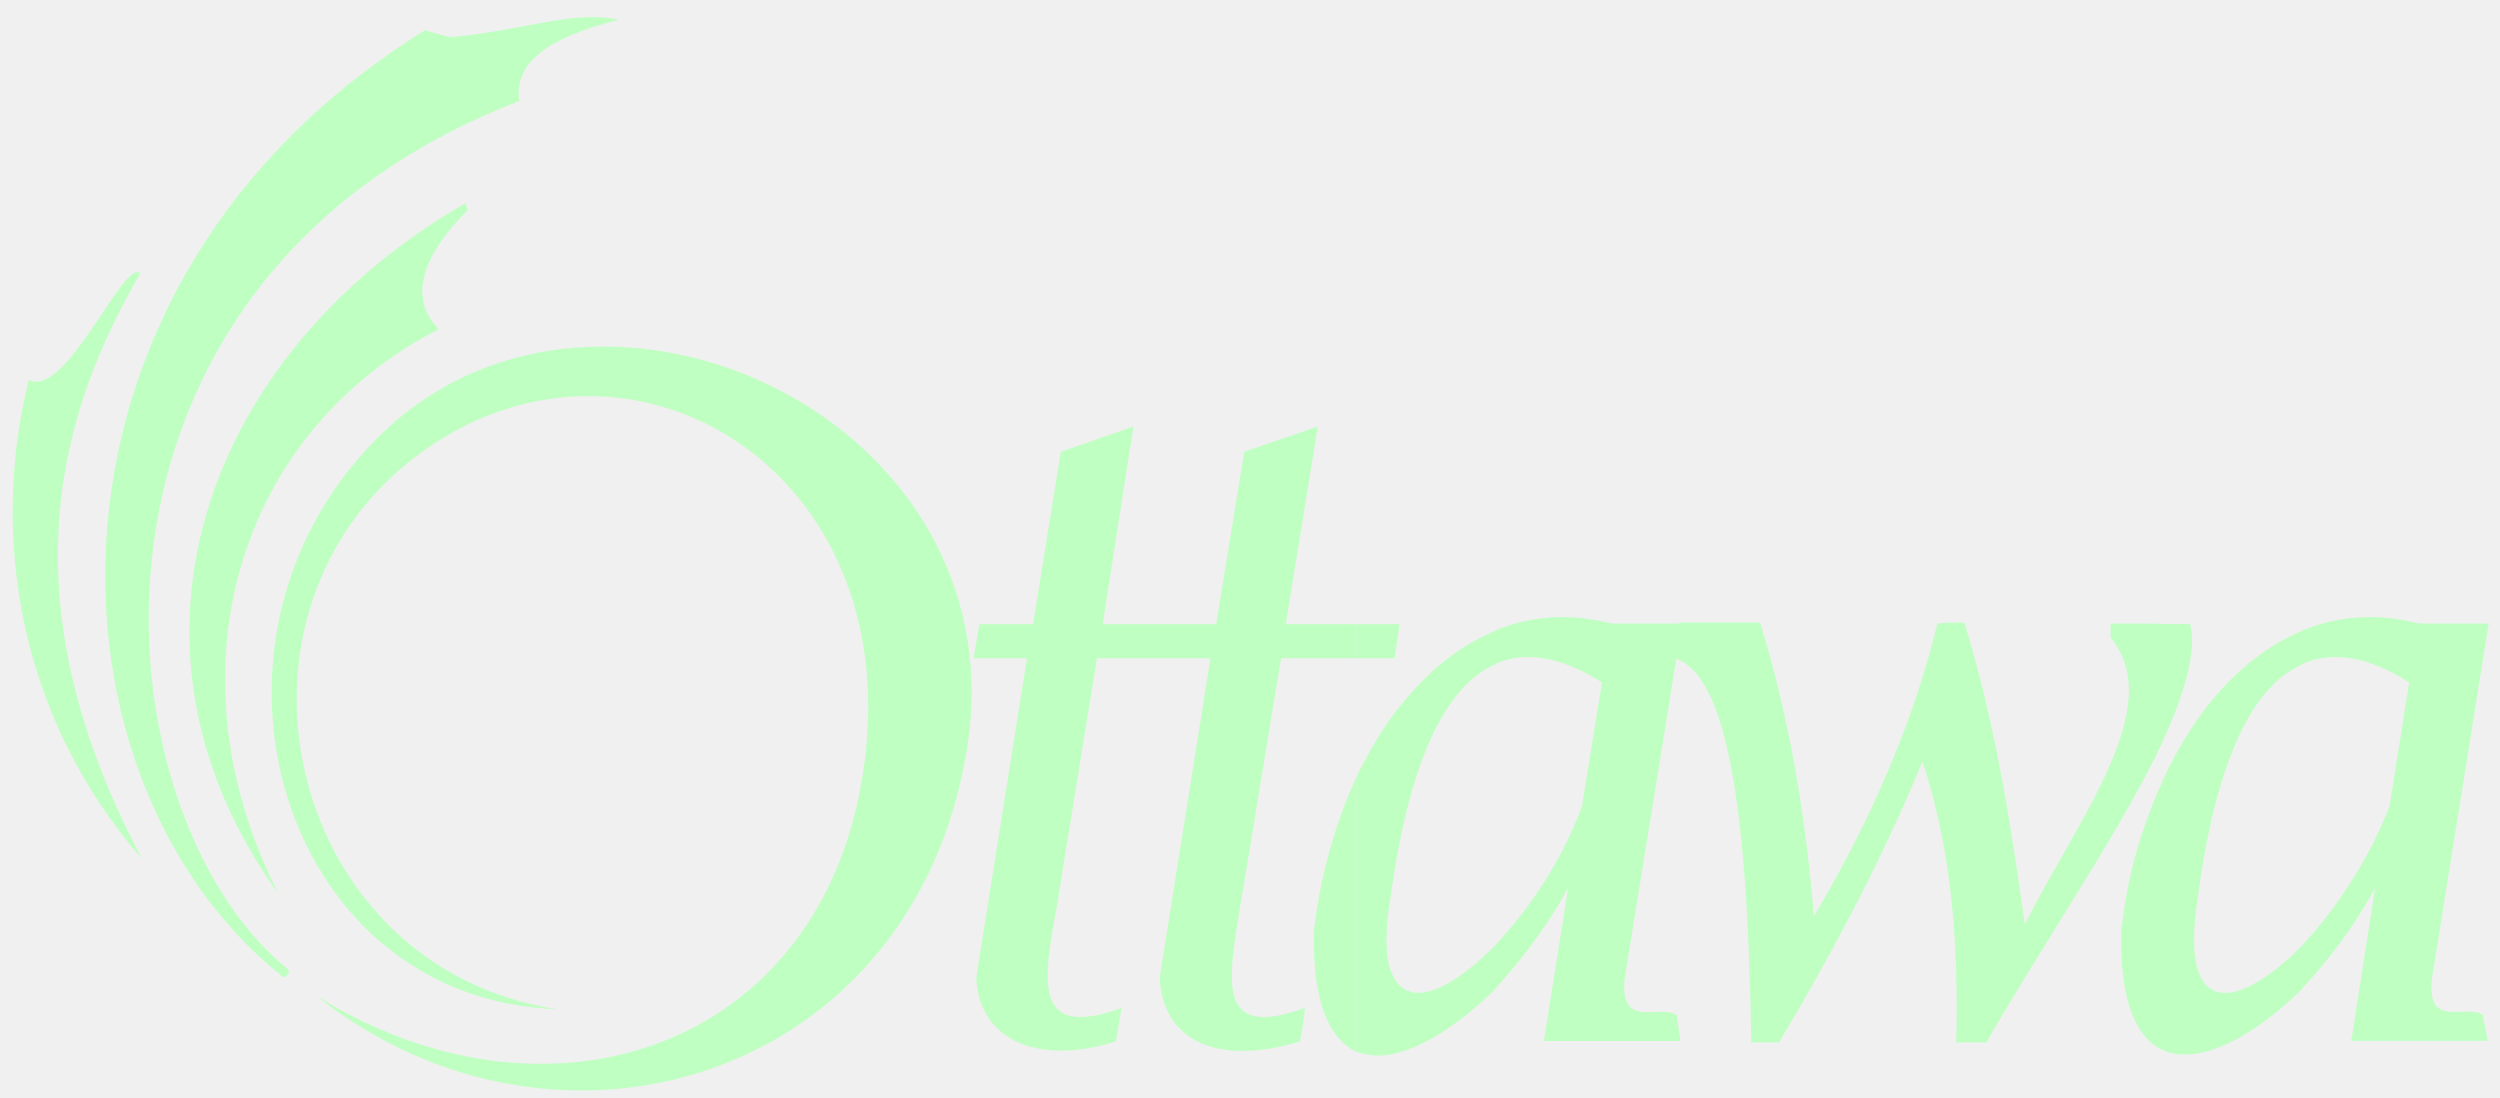
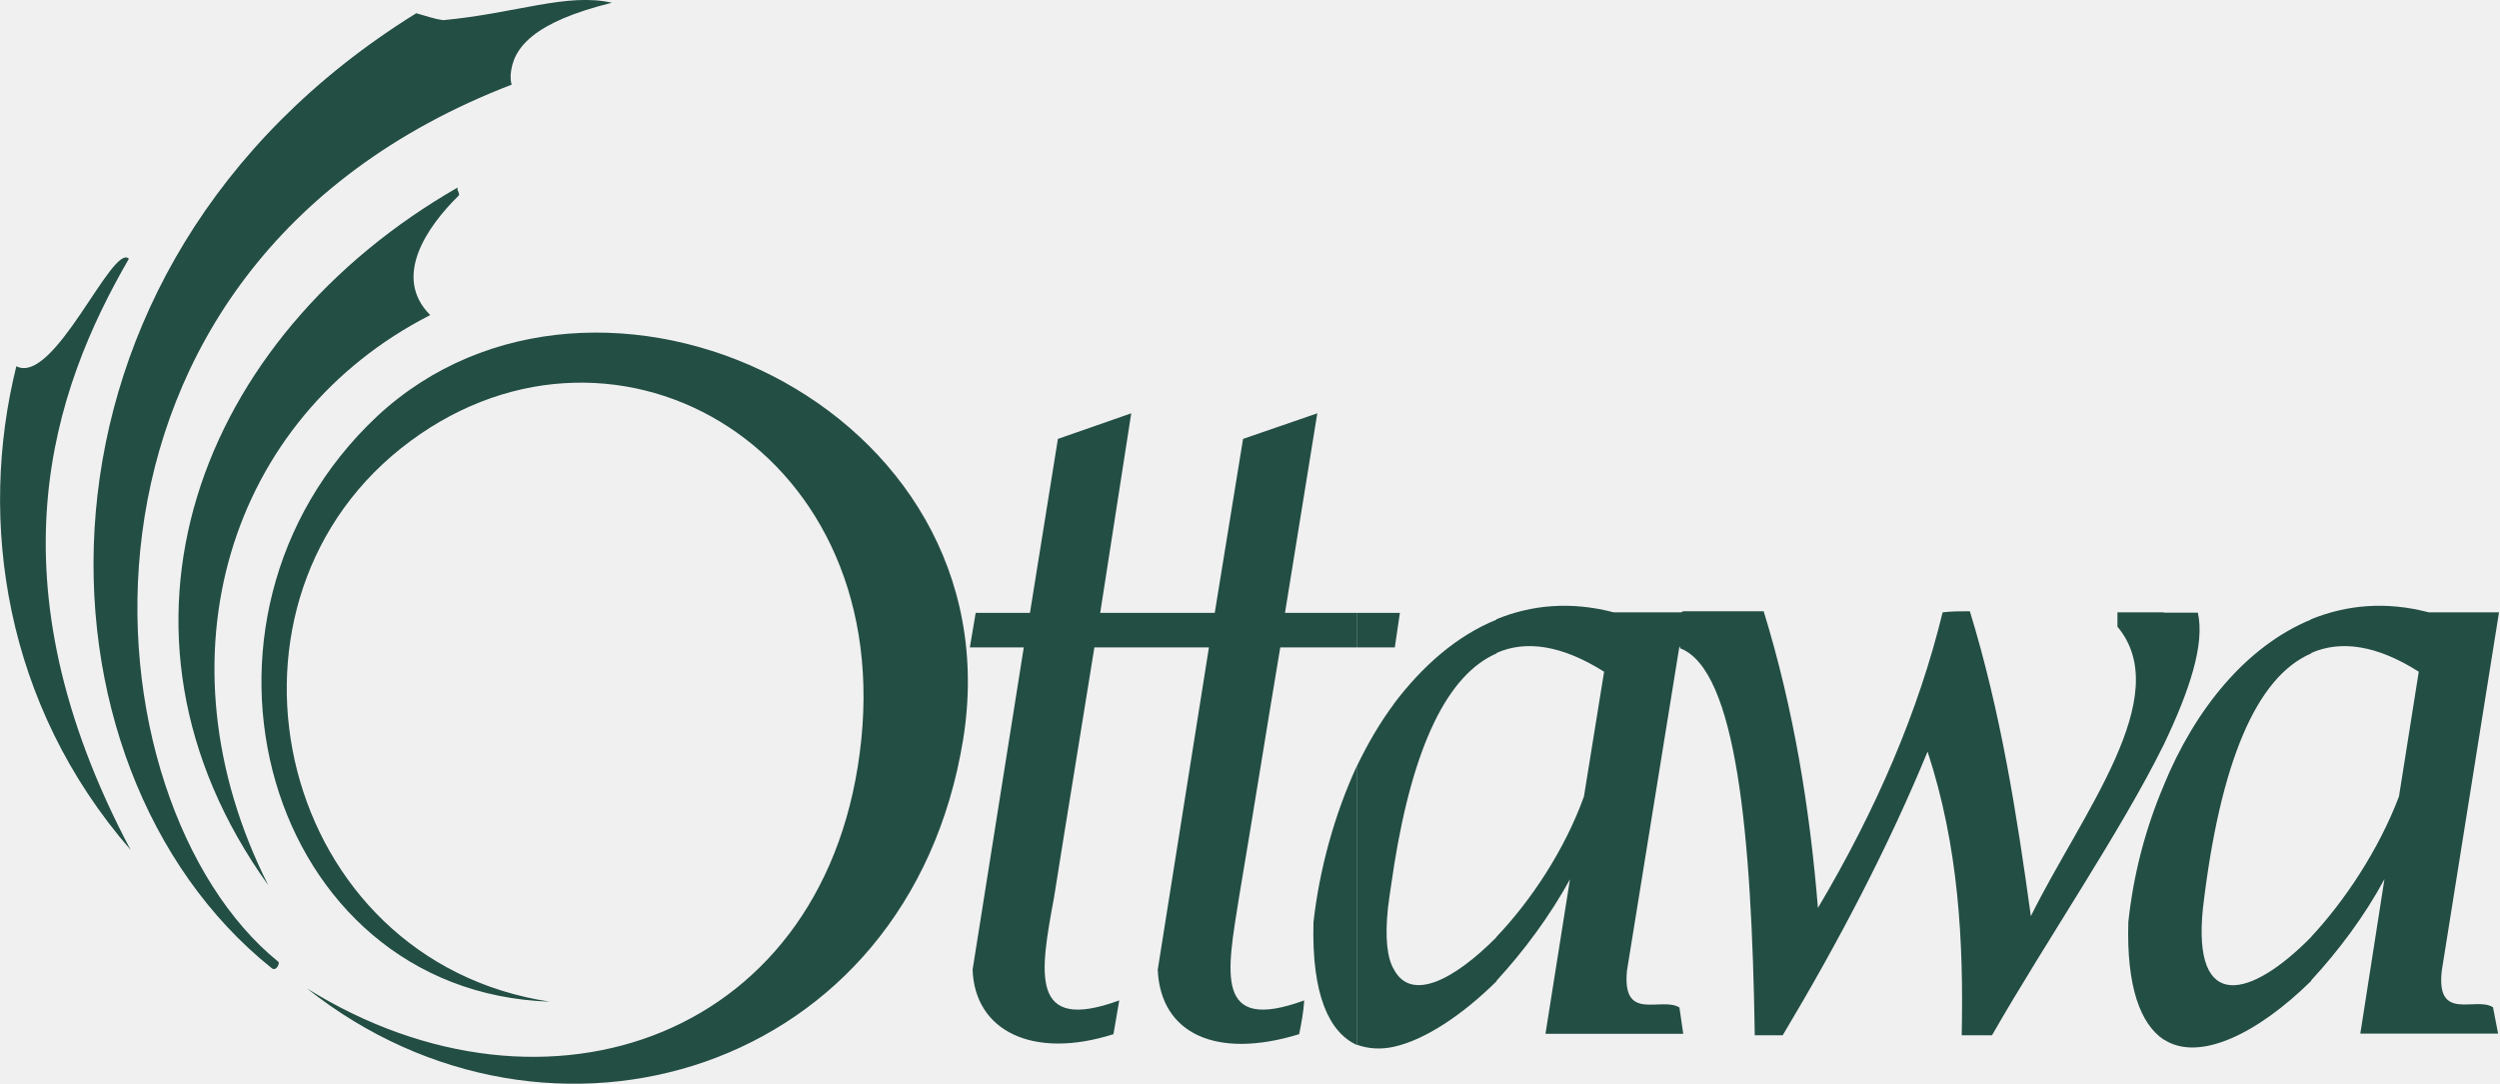
- <svg xmlns="http://www.w3.org/2000/svg" width="139" height="61" viewBox="0 0 139 61" fill="none">
-   <g clip-path="url(#clip0_477_11558)">
-     <path d="M15.48 49.701C5.41 35.671 11.61 19.471 25.94 11.261C25.79 11.371 26.11 11.641 25.94 11.751C24.23 13.441 22.3 16.201 24.4 18.301C13.38 23.931 9.13 37.121 15.48 49.701Z" fill="#BFFFC2" />
-     <path d="M34.41 1.101C30.09 2.171 28.93 3.581 28.83 5.101C28.83 5.271 28.83 5.441 28.89 5.611C2.54 15.751 5.25 45.191 16.03 53.911C16.14 53.971 15.92 54.491 15.65 54.251C1.92 43.261 0.93 15.751 23.63 1.681C24.06 1.791 24.61 2.001 25.13 2.061C29.15 1.681 31.93 0.541 34.41 1.101Z" fill="#BFFFC2" />
-     <path d="M7.91 47.781C-0 32.891 3.59 22.471 7.8 15.201C6.9 14.301 3.69 22.191 1.6 21.121C-0.52 29.631 0.94 39.771 7.91 47.771" fill="#BFFFC2" />
-     <path d="M75.44 43.151C74.22 45.801 73.39 48.801 73.06 51.731C72.95 55.771 73.94 57.801 75.44 58.491V43.151ZM75.44 34.701V36.601H71.23C70.46 41.181 69.73 45.801 68.96 50.351C68.3 54.521 67.57 57.861 72.55 56.041C72.51 56.661 72.4 57.281 72.27 57.901C67.69 59.311 64.63 57.861 64.48 54.351L67.3 36.601H60.99C60.26 41.181 59.49 45.801 58.77 50.351C58 54.521 57.38 57.861 62.36 56.041C62.25 56.661 62.15 57.281 62.04 57.901C57.61 59.311 54.4 57.731 54.28 54.351L57.1 36.601H54.13L54.45 34.701H57.44L58.98 25.121L63.02 23.711L61.31 34.701H67.62L69.18 25.121L73.27 23.711L71.49 34.701H75.43H75.44ZM30.99 56.111C16.1 53.861 11.5 34.631 22.8 25.631C34.09 16.671 49.82 25.291 48.15 41.671C46.48 58.081 30.82 63.601 17.61 55.381C30.94 65.971 50.76 60.111 53.76 41.671C56.73 23.251 33.55 12.641 21.48 23.871C9.52 35.081 15.34 55.591 31 56.111M77.5 39.701V48.621C77.39 49.391 77.26 50.141 77.16 50.971C76.99 52.621 77.12 53.731 77.5 54.351V58.591C76.77 58.761 76.04 58.701 75.45 58.481V43.141C76.05 41.901 76.71 40.761 77.5 39.701ZM77.5 36.601H75.45V34.701H77.5V36.601ZM77.5 36.601H77.54L77.82 34.701H77.5V36.601ZM83.15 52.561V54.981C81.27 56.841 79.21 58.211 77.5 58.591V54.351C78.44 56.101 80.75 54.971 83.15 52.551M83.15 35.071V36.931C80.43 38.111 78.55 42.061 77.5 48.611V39.691C79.04 37.661 80.92 35.971 83.15 35.071ZM119.9 44.211C118.89 46.581 118.23 49.111 117.95 51.721C117.84 55.311 118.63 57.351 119.9 58.201V44.211ZM119.9 34.691V41.961C117.53 46.751 113.48 52.661 110.44 57.961H108.77C108.88 52.781 108.6 47.541 106.89 42.341C104.73 47.581 102.01 52.781 98.91 57.961H97.37C97.2 46.861 96.36 37.831 93.26 36.651C93.26 36.591 93.22 36.541 93.22 36.541L90.33 54.401C90.05 57.271 92.21 55.811 93.22 56.431L93.43 57.881H85.84L87.19 49.371C86.08 51.401 84.64 53.331 83.15 54.951V52.531C85.03 50.561 86.91 47.741 87.96 44.811L89.07 37.941C86.74 36.471 84.75 36.191 83.14 36.911V35.051C85.07 34.261 87.22 34.051 89.6 34.671H93.32L93.43 34.611H97.86C99.53 40.021 100.41 45.541 100.85 50.951C104.06 45.541 106.39 40.131 107.72 34.671C108.21 34.611 108.7 34.611 109.22 34.611C110.93 40.191 111.81 45.821 112.58 51.401C115.4 45.711 120.56 39.291 117.35 35.461V34.671H119.9V34.691ZM119.9 41.961C121.33 38.971 122.17 36.421 121.78 34.691H119.9V41.961ZM128.03 35.071V36.931C124.99 38.231 123 42.961 122.06 50.961C121.46 56.781 124.71 55.921 128.03 52.541V54.961C125.1 57.851 121.85 59.471 119.9 58.191V44.201C121.61 40.031 124.43 36.541 128.03 35.061M128.03 54.951V52.531C129.87 50.561 131.75 47.741 132.86 44.811L133.95 37.941C131.64 36.471 129.65 36.191 128.02 36.911V35.051C129.97 34.261 132.13 34.051 134.5 34.671H138.37L135.22 54.391C134.88 57.261 137.1 55.801 138.04 56.421L138.32 57.871H130.73L132.06 49.361C130.97 51.391 129.52 53.321 128.02 54.941" fill="#BFFFC2" />
-   </g>
-   <defs>
-     <clipPath id="clip0_477_11558">
-       <rect width="137.67" height="59.69" fill="white" transform="translate(0.699707 0.951172)" />
-     </clipPath>
-   </defs>
+ <svg xmlns="http://www.w3.org/2000/svg" id="Layer_1" viewBox="0 0 137.67 59.69">
+   <rect y="0" width="137.67" height="59.69" fill="none" />
+   <path d="m14.78,48.75c-10.07-14.03-3.87-30.23,10.46-38.44-.15.11.17.38,0,.49-1.71,1.69-3.64,4.45-1.54,6.55-11.02,5.63-15.27,18.82-8.92,31.4Z" fill="#234e44" />
+   <path d="m33.71.15c-4.32,1.07-5.48,2.48-5.58,4,0,.17,0,.34.06.51C1.84,14.8,4.55,44.24,15.33,52.96c.11.06-.11.58-.38.34C1.22,42.31.23,14.8,22.93.73c.43.11.98.32,1.5.38,4.02-.38,6.8-1.52,9.28-.96Z" fill="#234e44" />
+   <path d="m7.21,46.83c-7.91-14.89-4.32-25.31-.11-32.58-.9-.9-4.11,6.99-6.2,5.92-2.12,8.51-.66,18.65,6.31,26.65" fill="#234e44" />
+   <path d="m74.74,42.2c-1.22,2.65-2.05,5.65-2.38,8.58-.11,4.04.88,6.07,2.38,6.76v-15.34Zm0-8.45v1.9h-4.21c-.77,4.58-1.5,9.2-2.27,13.75-.66,4.17-1.39,7.51,3.59,5.69-.04.62-.15,1.24-.28,1.86-4.58,1.41-7.64-.04-7.79-3.55l2.82-17.75h-6.31c-.73,4.58-1.5,9.2-2.22,13.75-.77,4.17-1.39,7.51,3.59,5.69-.11.62-.21,1.24-.32,1.86-4.43,1.41-7.64-.17-7.76-3.55l2.82-17.75h-2.97l.32-1.9h2.99l1.54-9.58,4.04-1.41-1.71,10.99h6.31l1.56-9.58,4.09-1.41-1.78,10.99h3.95Zm-44.45,21.41c-14.89-2.25-19.49-21.48-8.19-30.48,11.29-8.96,27.02-.34,25.35,16.04-1.67,16.41-17.33,21.93-30.54,13.71,13.33,10.59,33.15,4.73,36.15-13.71,2.97-18.42-20.21-29.03-32.28-17.8-11.96,11.21-6.14,31.72,9.52,32.24m46.5-16.41v8.92c-.11.77-.24,1.52-.34,2.35-.17,1.65-.04,2.76.34,3.38v4.24c-.73.17-1.46.11-2.05-.11v-15.34c.6-1.24,1.26-2.38,2.05-3.44Zm0-3.1h-2.05v-1.9h2.05v1.9Zm0,0h.04l.28-1.9h-.32v1.9Zm5.65,15.96v2.42c-1.88,1.86-3.94,3.23-5.65,3.61v-4.24c.94,1.75,3.25.62,5.65-1.8m0-17.48v1.86c-2.72,1.18-4.6,5.13-5.65,11.68v-8.92c1.54-2.03,3.42-3.72,5.65-4.62Zm36.75,9.14c-1.01,2.37-1.67,4.9-1.95,7.51-.11,3.59.68,5.63,1.95,6.48v-13.99Zm0-9.52v7.27c-2.37,4.79-6.42,10.7-9.46,16h-1.67c.11-5.18-.17-10.42-1.88-15.62-2.16,5.24-4.88,10.44-7.98,15.62h-1.54c-.17-11.1-1.01-20.13-4.11-21.31,0-.06-.04-.11-.04-.11l-2.89,17.86c-.28,2.87,1.88,1.41,2.89,2.03l.21,1.45h-7.59l1.35-8.51c-1.11,2.03-2.55,3.96-4.04,5.58v-2.42c1.88-1.97,3.76-4.79,4.81-7.72l1.11-6.87c-2.33-1.47-4.32-1.75-5.93-1.03v-1.86c1.93-.79,4.08-1,6.46-.38h3.72l.11-.06h4.43c1.67,5.41,2.55,10.93,2.99,16.34,3.21-5.41,5.54-10.82,6.87-16.28.49-.06.98-.06,1.5-.06,1.71,5.58,2.59,11.21,3.36,16.79,2.82-5.69,7.98-12.11,4.77-15.94v-.79h2.55v.02Zm0,7.27c1.43-2.99,2.27-5.54,1.88-7.27h-1.88v7.27Zm8.13-6.89v1.86c-3.04,1.3-5.03,6.03-5.97,14.03-.6,5.82,2.65,4.96,5.97,1.58v2.42c-2.93,2.89-6.18,4.51-8.13,3.23v-13.99c1.71-4.17,4.53-7.66,8.13-9.14m0,19.89v-2.42c1.84-1.97,3.72-4.79,4.83-7.72l1.09-6.87c-2.31-1.47-4.3-1.75-5.93-1.03v-1.86c1.95-.79,4.11-1,6.48-.38h3.87l-3.15,19.72c-.34,2.87,1.88,1.41,2.82,2.03l.28,1.45h-7.59l1.33-8.51c-1.09,2.03-2.54,3.96-4.04,5.58" fill="#234e44" />
</svg>
